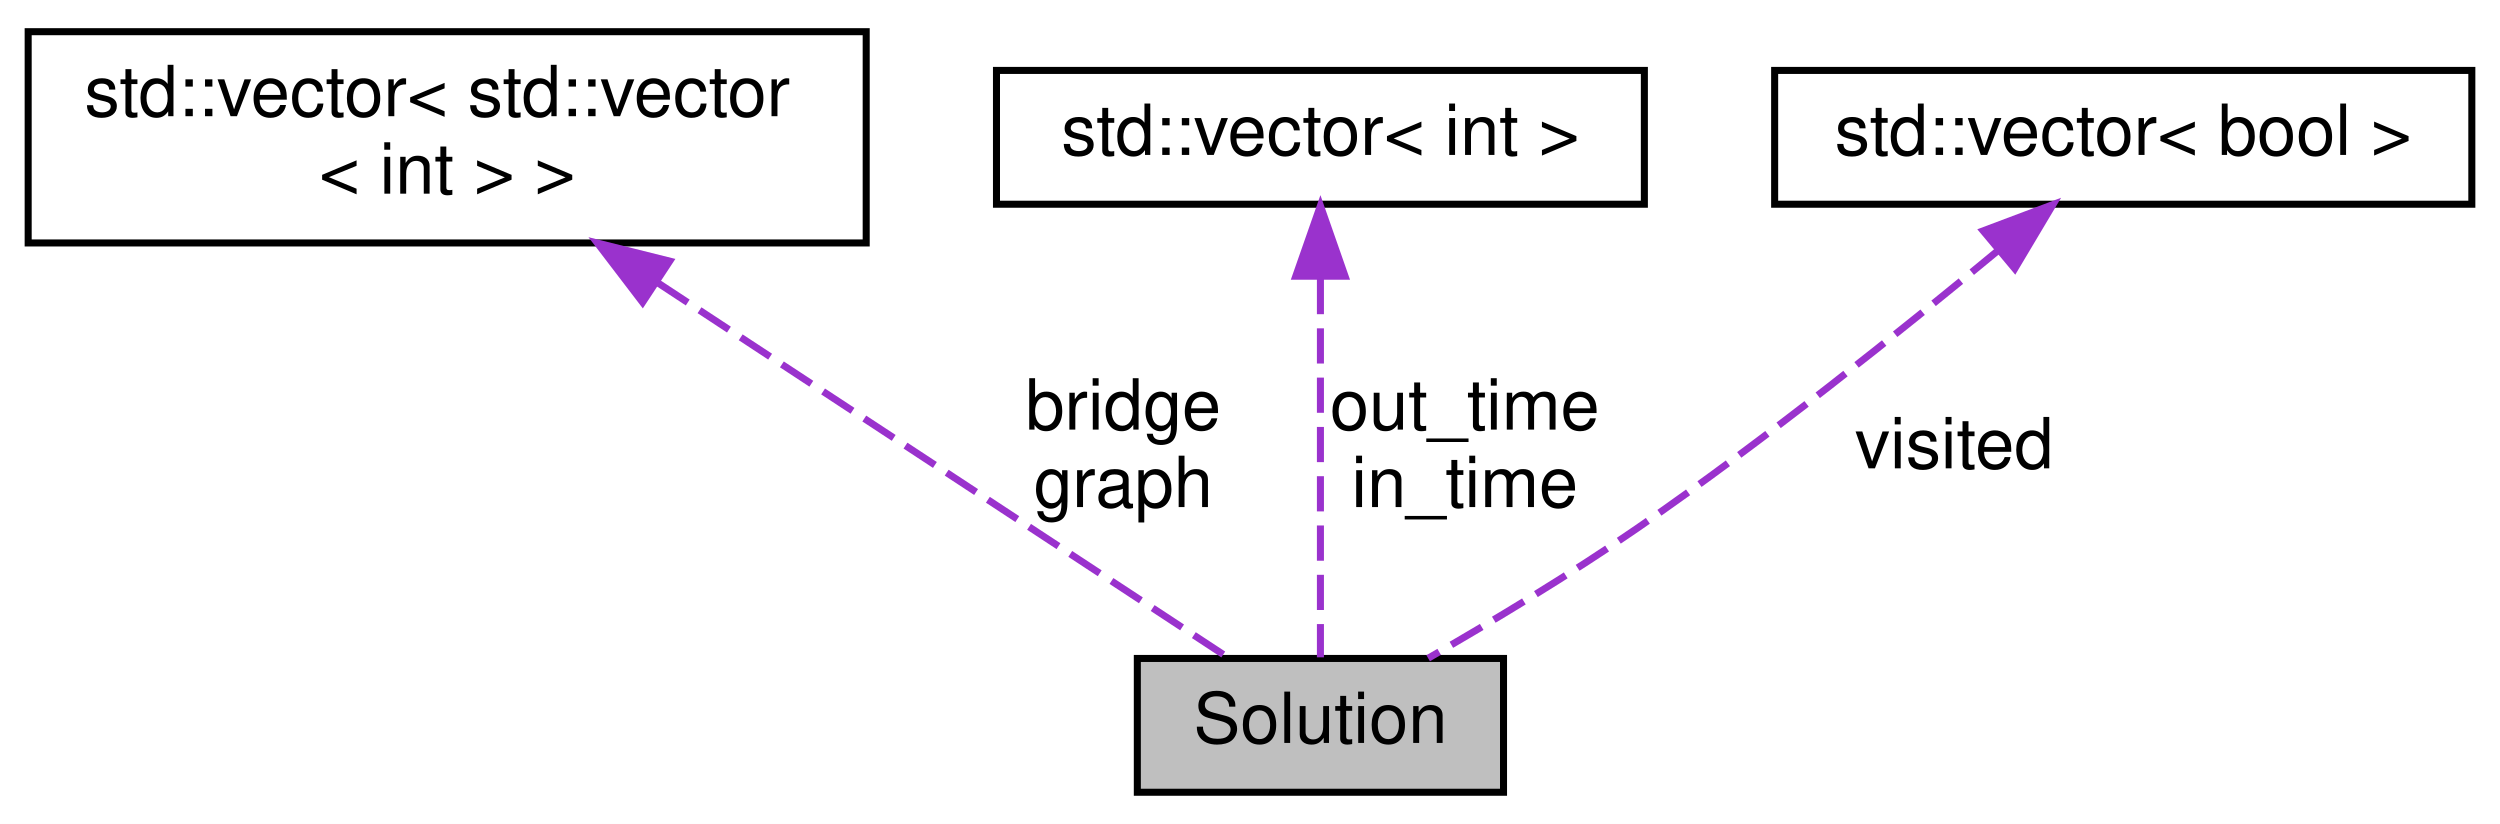
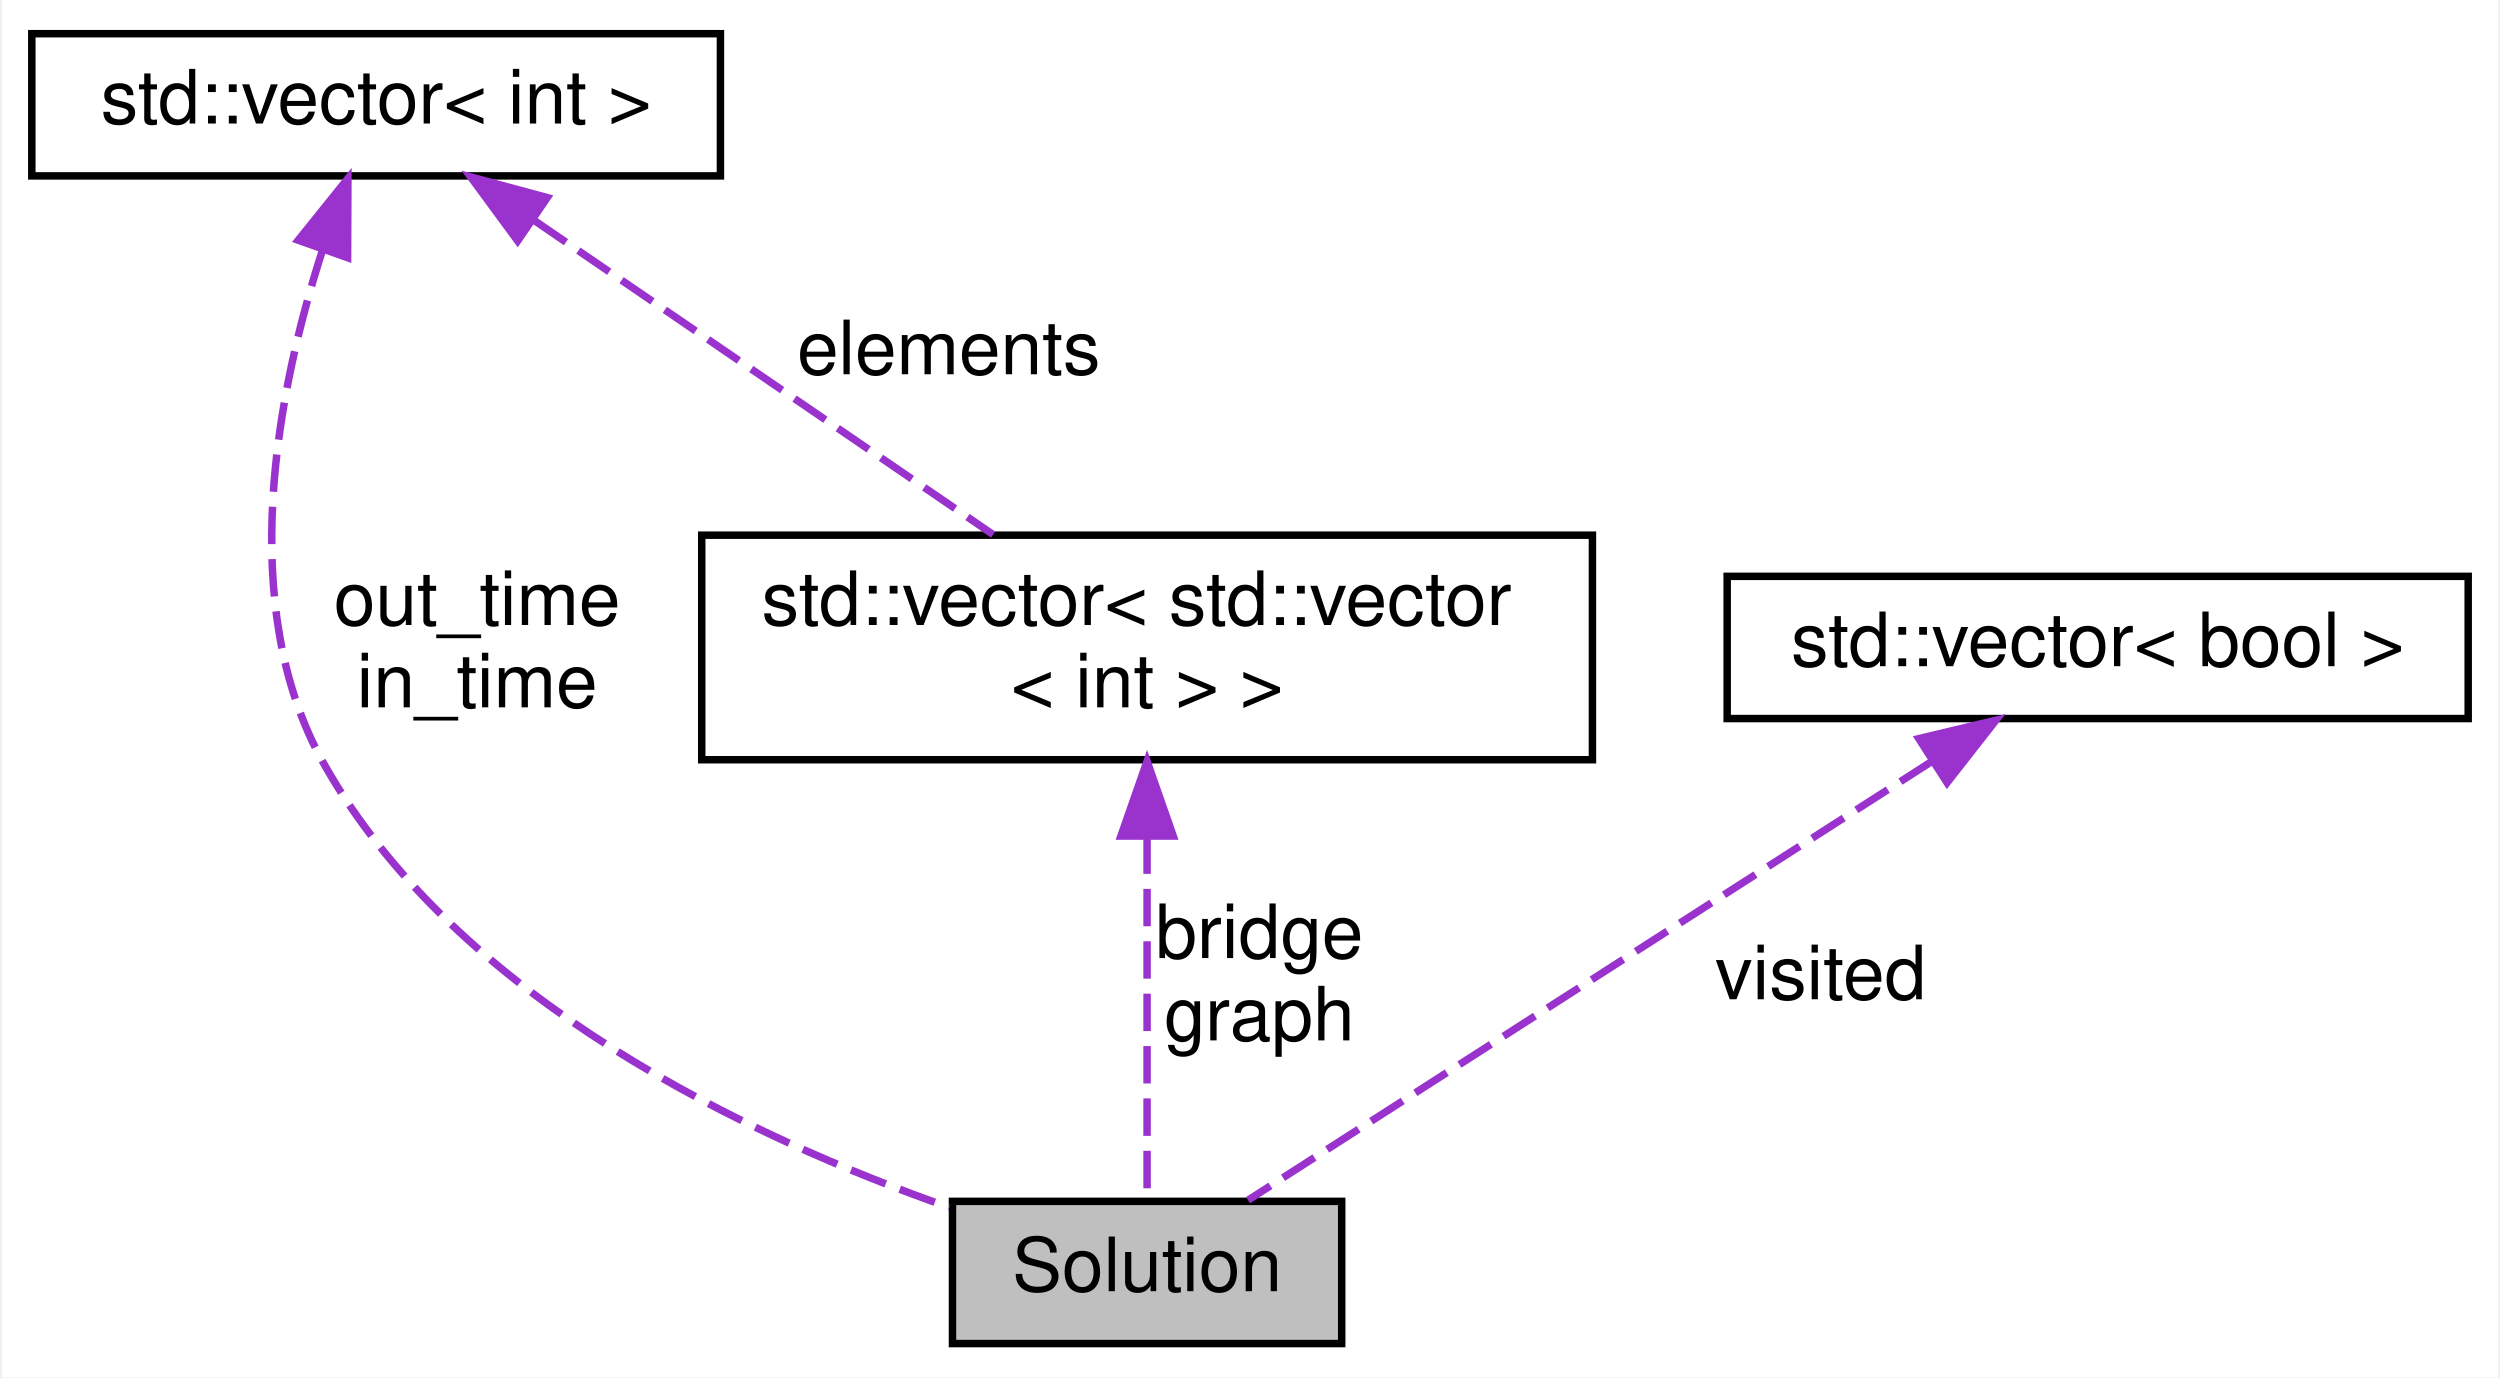
- <svg xmlns="http://www.w3.org/2000/svg" xmlns:xlink="http://www.w3.org/1999/xlink" width="355pt" height="117pt" viewBox="0.00 0.00 355.00 117.00">
-   <g id="graph0" class="graph" transform="scale(1 1) rotate(0) translate(4 113)">
-     <polygon fill="white" stroke="transparent" points="-4,4 -4,-113 351,-113 351,4 -4,4" />
+ <svg xmlns="http://www.w3.org/2000/svg" xmlns:xlink="http://www.w3.org/1999/xlink" width="334pt" height="184pt" viewBox="0.00 0.00 333.50 184.00">
+   <g id="graph0" class="graph" transform="scale(1 1) rotate(0) translate(4 180)">
+     <polygon fill="white" stroke="transparent" points="-4,4 -4,-180 329.5,-180 329.5,4 -4,4" />
    <g id="node1" class="node">
      <g id="a_node1">
        <a xlink:title=" ">
-           <polygon fill="#bfbfbf" stroke="black" points="157.5,-0.5 157.5,-19.5 209.5,-19.5 209.5,-0.5 157.5,-0.5" />
-           <text text-anchor="middle" x="183.5" y="-7.5" font-family="Helvetica,sans-Serif" font-size="10.00">Solution</text>
+           <polygon fill="#bfbfbf" stroke="black" points="123,-0.5 123,-19.5 175,-19.5 175,-0.5 123,-0.5" />
+           <text text-anchor="middle" x="149" y="-7.5" font-family="Helvetica,sans-Serif" font-size="10.00">Solution</text>
        </a>
      </g>
    </g>
    <g id="node2" class="node">
      <g id="a_node2">
        <a target="_blank" xlink:href="http://en.cppreference.com/w/cpp/container/vector.html" xlink:title=" ">
-           <polygon fill="white" stroke="black" points="0,-78.5 0,-108.5 119,-108.5 119,-78.5 0,-78.5" />
-           <text text-anchor="start" x="8" y="-96.5" font-family="Helvetica,sans-Serif" font-size="10.00">std::vector&lt; std::vector</text>
-           <text text-anchor="middle" x="59.5" y="-85.5" font-family="Helvetica,sans-Serif" font-size="10.00">&lt; int &gt; &gt;</text>
+           <polygon fill="white" stroke="black" points="89.5,-78.5 89.5,-108.5 208.5,-108.5 208.5,-78.5 89.5,-78.5" />
+           <text text-anchor="start" x="97.5" y="-96.5" font-family="Helvetica,sans-Serif" font-size="10.00">std::vector&lt; std::vector</text>
+           <text text-anchor="middle" x="149" y="-85.5" font-family="Helvetica,sans-Serif" font-size="10.00">&lt; int &gt; &gt;</text>
        </a>
      </g>
    </g>
    <g id="edge1" class="edge">
-       <path fill="none" stroke="#9a32cd" stroke-dasharray="5,2" d="M89.48,-72.79C115.31,-55.82 151.36,-32.12 170.44,-19.58" />
-       <polygon fill="#9a32cd" stroke="#9a32cd" points="87.25,-70.07 80.82,-78.49 91.1,-75.92 87.25,-70.07" />
-       <text text-anchor="middle" x="155.5" y="-52" font-family="Helvetica,sans-Serif" font-size="10.00"> bridge</text>
-       <text text-anchor="middle" x="155.5" y="-41" font-family="Helvetica,sans-Serif" font-size="10.00">graph</text>
+       <path fill="none" stroke="#9a32cd" stroke-dasharray="5,2" d="M149,-68.25C149,-51.78 149,-30.99 149,-19.54" />
+       <polygon fill="#9a32cd" stroke="#9a32cd" points="145.5,-68.3 149,-78.3 152.5,-68.3 145.5,-68.3" />
+       <text text-anchor="middle" x="164" y="-52" font-family="Helvetica,sans-Serif" font-size="10.00"> bridge</text>
+       <text text-anchor="middle" x="164" y="-41" font-family="Helvetica,sans-Serif" font-size="10.00">graph</text>
    </g>
    <g id="node3" class="node">
      <g id="a_node3">
        <a target="_blank" xlink:href="http://en.cppreference.com/w/cpp/container/vector.html" xlink:title=" ">
-           <polygon fill="white" stroke="black" points="137.5,-84 137.5,-103 229.5,-103 229.5,-84 137.5,-84" />
-           <text text-anchor="middle" x="183.5" y="-91" font-family="Helvetica,sans-Serif" font-size="10.00">std::vector&lt; int &gt;</text>
+           <polygon fill="white" stroke="black" points="0,-156.5 0,-175.5 92,-175.5 92,-156.5 0,-156.5" />
+           <text text-anchor="middle" x="46" y="-163.5" font-family="Helvetica,sans-Serif" font-size="10.00">std::vector&lt; int &gt;</text>
        </a>
      </g>
    </g>
+     <g id="edge3" class="edge">
+       <path fill="none" stroke="#9a32cd" stroke-dasharray="5,2" d="M38.83,-146.56C32.86,-128.02 27.09,-99.2 39,-78 56.74,-46.42 96.08,-27.98 122.58,-18.69" />
+       <polygon fill="#9a32cd" stroke="#9a32cd" points="35.59,-147.91 42.23,-156.16 42.19,-145.57 35.59,-147.91" />
+       <text text-anchor="middle" x="59.5" y="-96.5" font-family="Helvetica,sans-Serif" font-size="10.00"> out_time</text>
+       <text text-anchor="middle" x="59.5" y="-85.5" font-family="Helvetica,sans-Serif" font-size="10.00">in_time</text>
+     </g>
    <g id="edge2" class="edge">
-       <path fill="none" stroke="#9a32cd" stroke-dasharray="5,2" d="M183.5,-73.38C183.5,-56.4 183.5,-32.37 183.5,-19.66" />
-       <polygon fill="#9a32cd" stroke="#9a32cd" points="180,-73.78 183.5,-83.78 187,-73.78 180,-73.78" />
-       <text text-anchor="middle" x="204" y="-52" font-family="Helvetica,sans-Serif" font-size="10.00"> out_time</text>
-       <text text-anchor="middle" x="204" y="-41" font-family="Helvetica,sans-Serif" font-size="10.00">in_time</text>
+       <path fill="none" stroke="#9a32cd" stroke-dasharray="5,2" d="M67.24,-150.47C85.17,-138.19 110.69,-120.72 128.43,-108.58" />
+       <polygon fill="#9a32cd" stroke="#9a32cd" points="64.91,-147.82 58.63,-156.36 68.86,-153.6 64.91,-147.82" />
+       <text text-anchor="middle" x="122.5" y="-130" font-family="Helvetica,sans-Serif" font-size="10.00"> elements</text>
    </g>
    <g id="node4" class="node">
      <g id="a_node4">
        <a target="_blank" xlink:href="http://en.cppreference.com/w/cpp/container/vector.html" xlink:title=" ">
-           <polygon fill="white" stroke="black" points="248,-84 248,-103 347,-103 347,-84 248,-84" />
-           <text text-anchor="middle" x="297.5" y="-91" font-family="Helvetica,sans-Serif" font-size="10.00">std::vector&lt; bool &gt;</text>
+           <polygon fill="white" stroke="black" points="226.5,-84 226.5,-103 325.5,-103 325.5,-84 226.5,-84" />
+           <text text-anchor="middle" x="276" y="-91" font-family="Helvetica,sans-Serif" font-size="10.00">std::vector&lt; bool &gt;</text>
        </a>
      </g>
    </g>
-     <g id="edge3" class="edge">
-       <path fill="none" stroke="#9a32cd" stroke-dasharray="5,2" d="M279.85,-77.53C266.18,-66.2 246.6,-50.5 228.5,-38 218.9,-31.37 207.65,-24.62 198.8,-19.53" />
-       <polygon fill="#9a32cd" stroke="#9a32cd" points="277.61,-80.22 287.52,-83.95 282.1,-74.85 277.61,-80.22" />
-       <text text-anchor="middle" x="273.5" y="-46.5" font-family="Helvetica,sans-Serif" font-size="10.00"> visited</text>
+     <g id="edge4" class="edge">
+       <path fill="none" stroke="#9a32cd" stroke-dasharray="5,2" d="M253.85,-78.28C227.48,-61.37 184.3,-33.65 162.49,-19.66" />
+       <polygon fill="#9a32cd" stroke="#9a32cd" points="252.1,-81.32 262.41,-83.78 255.88,-75.43 252.1,-81.32" />
+       <text text-anchor="middle" x="239" y="-46.5" font-family="Helvetica,sans-Serif" font-size="10.00"> visited</text>
    </g>
  </g>
</svg>
